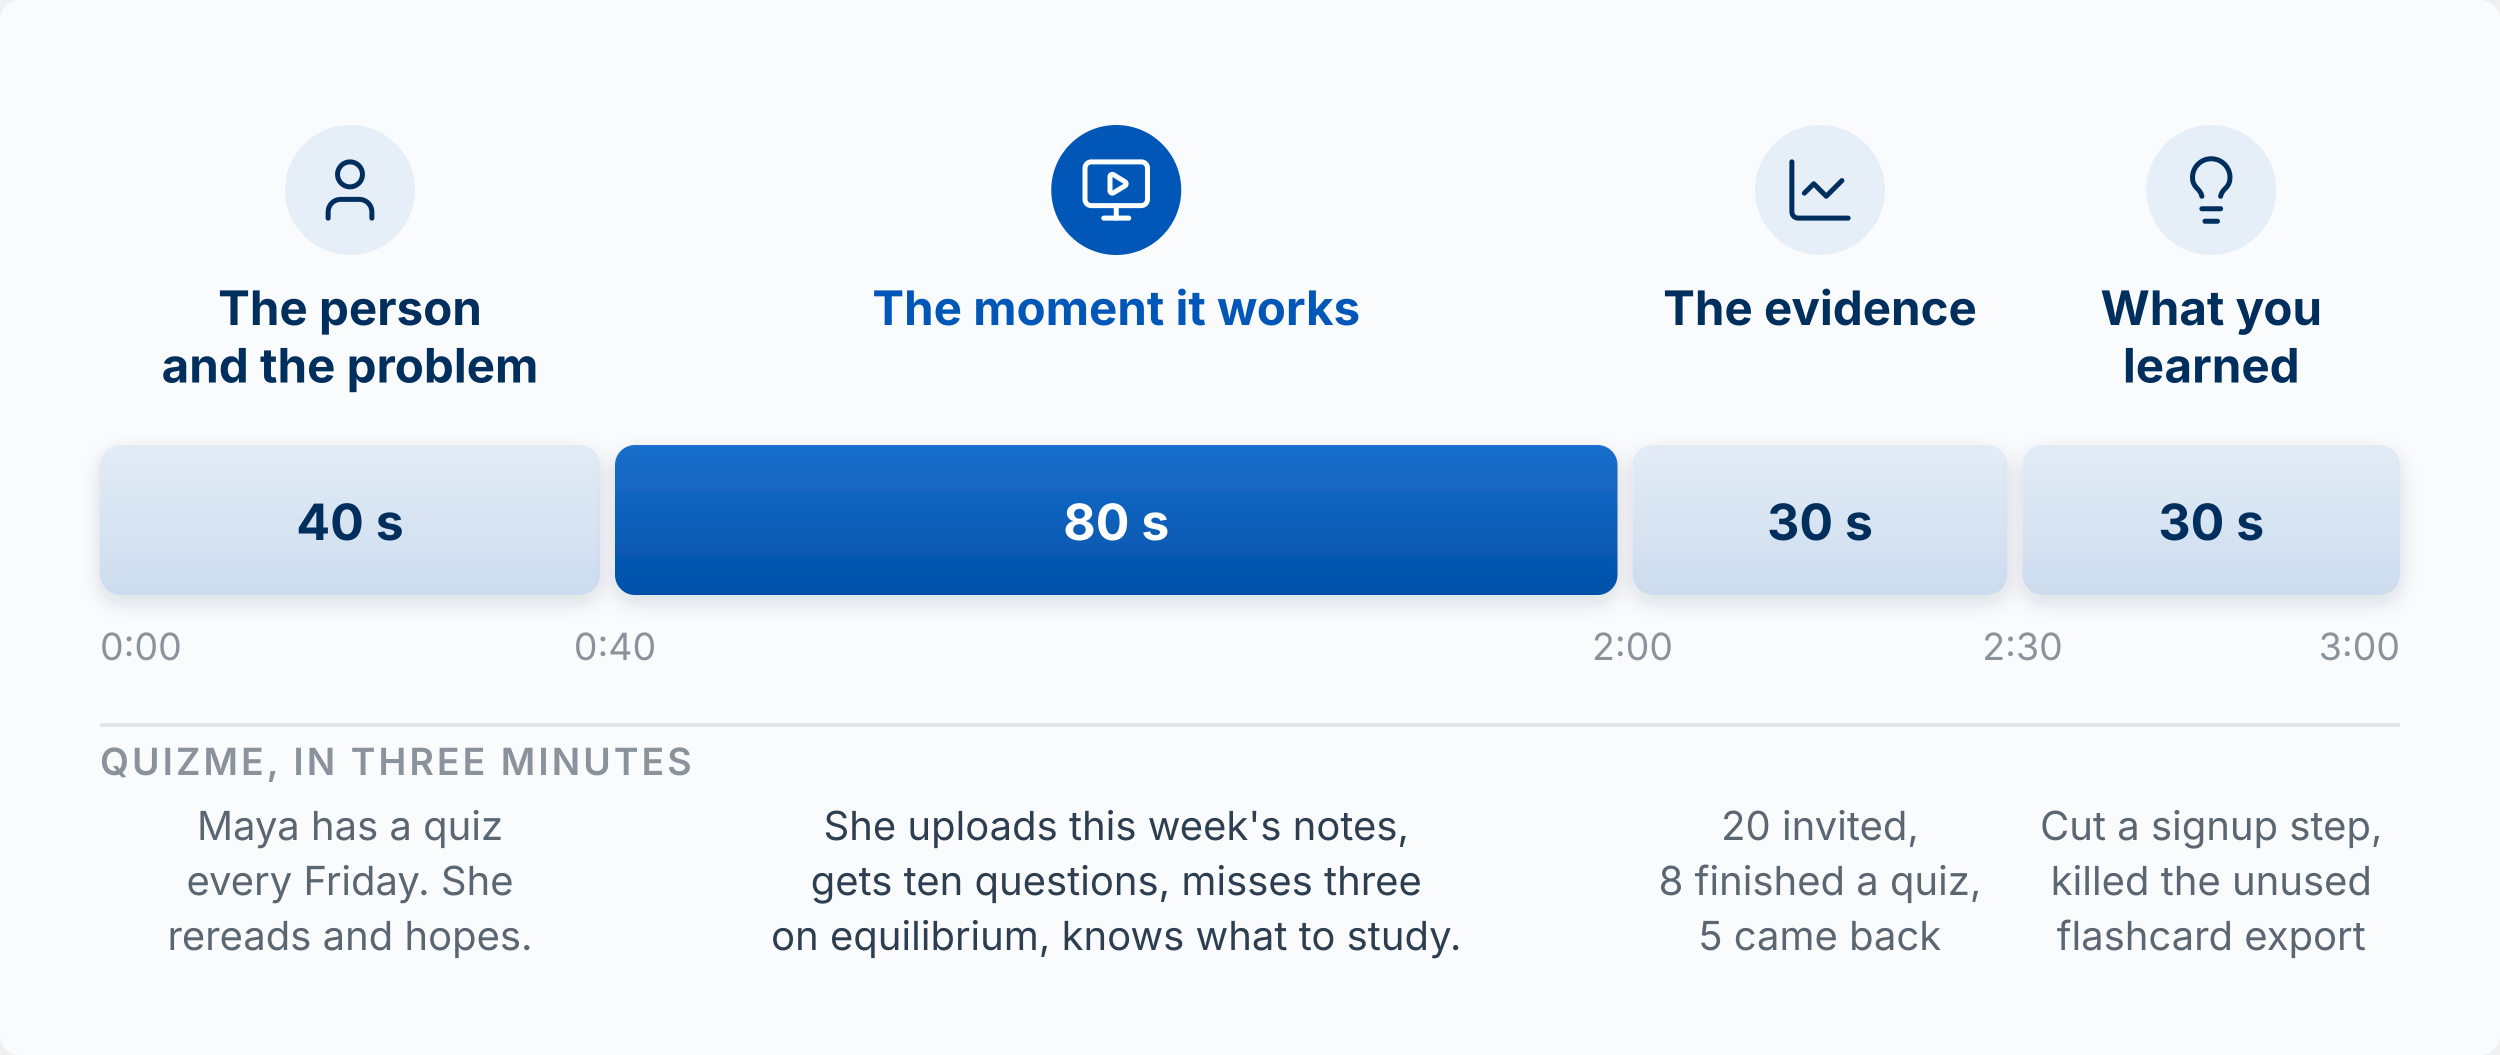
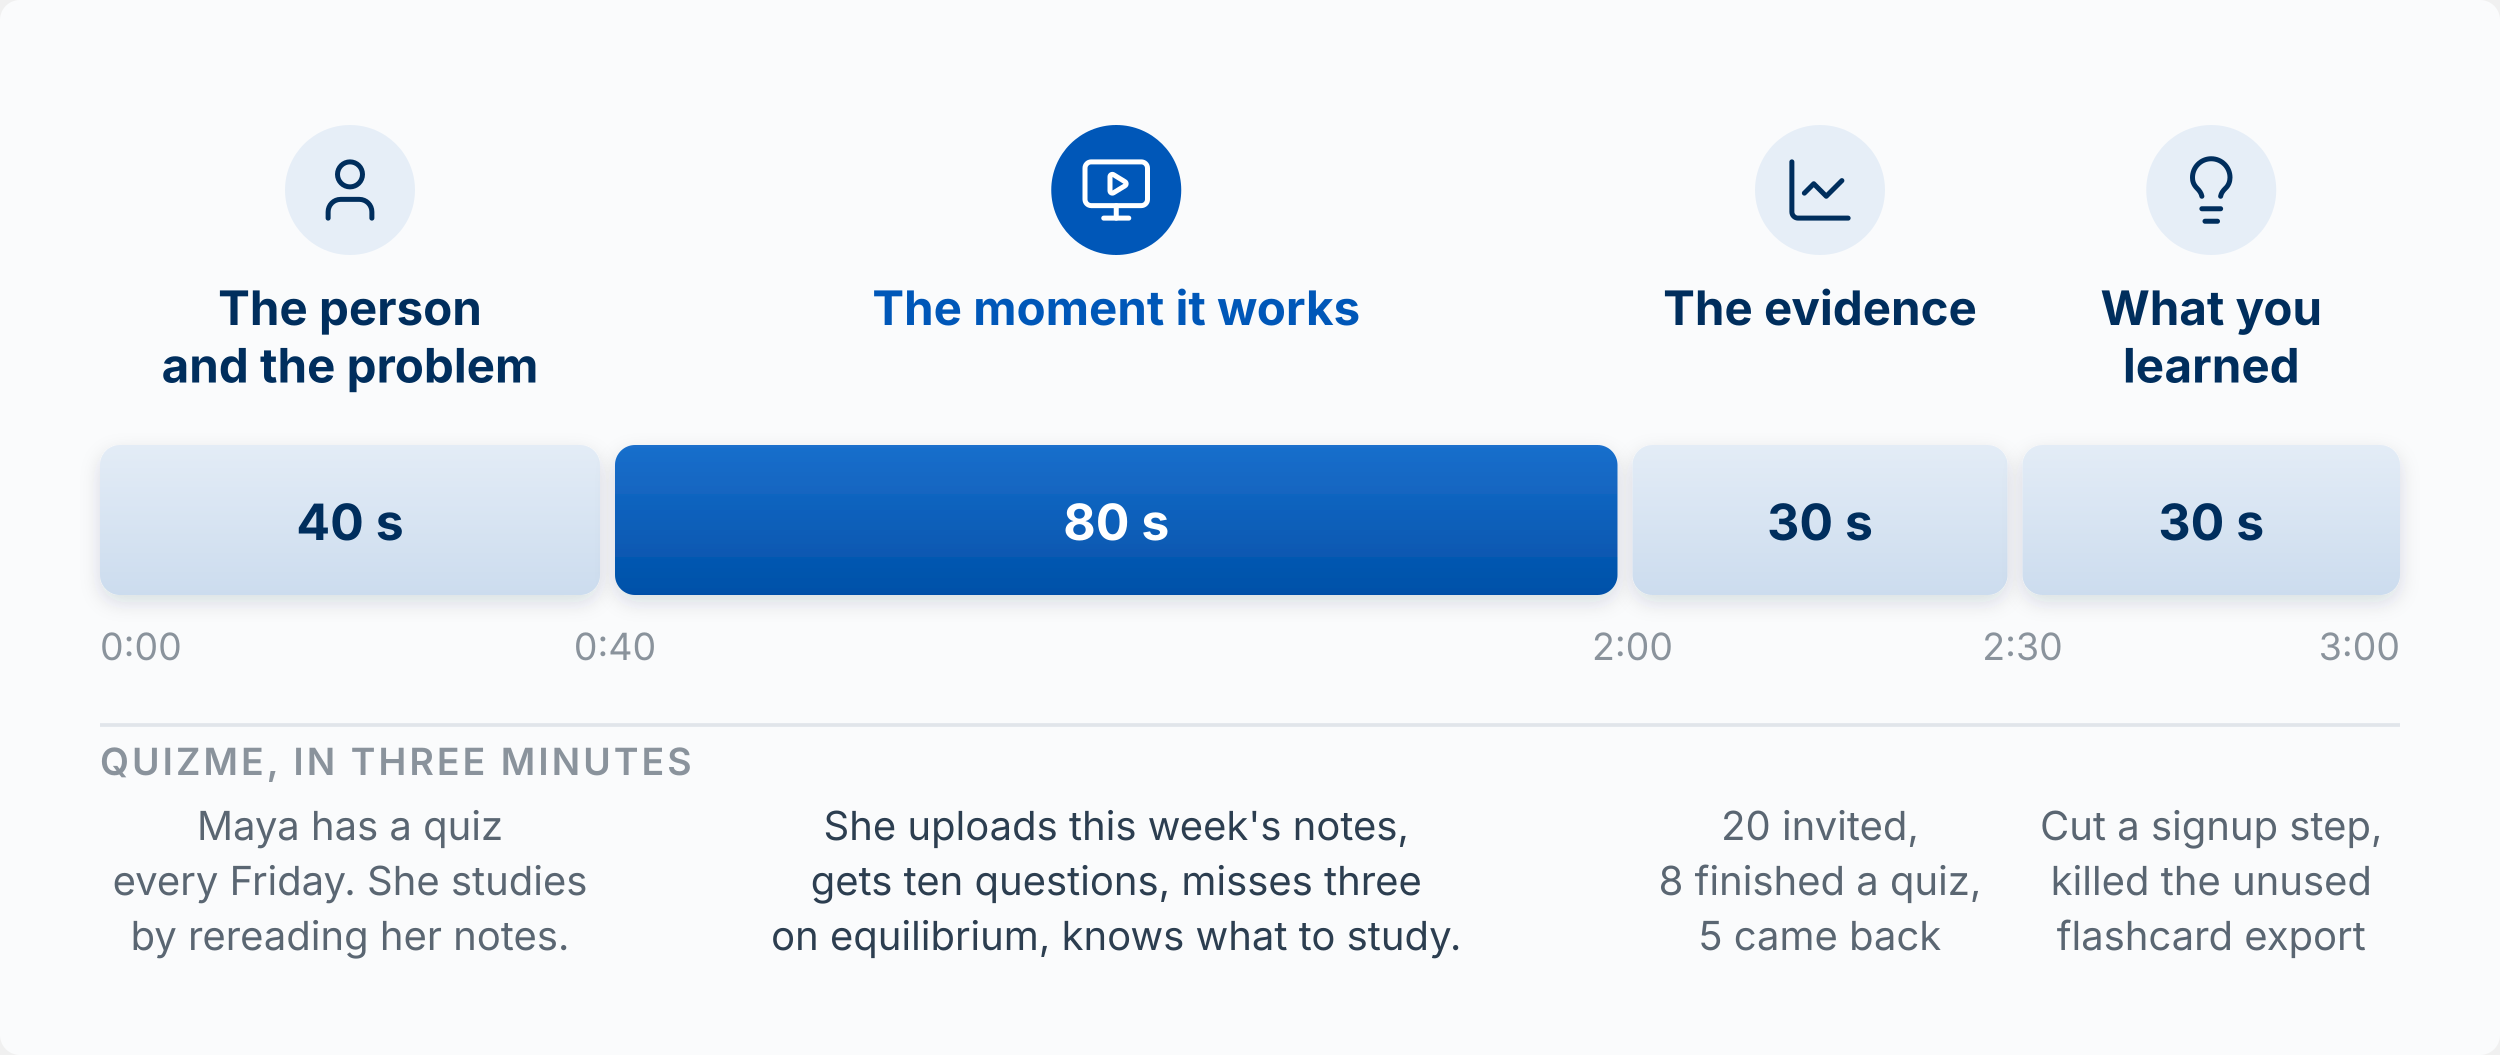
<svg xmlns="http://www.w3.org/2000/svg" viewBox="0 0 1000 422" role="img" font-family="Inter, 'Helvetica Neue', Helvetica, Arial, sans-serif">
  <defs>
    <linearGradient id="seg" x1="0" y1="0" x2="0" y2="1">
      <stop offset="0%" stop-color="#E3ECF6" />
      <stop offset="100%" stop-color="#CCDCEE" />
    </linearGradient>
    <linearGradient id="acc" x1="0" y1="0" x2="0" y2="1">
      <stop offset="0%" stop-color="#1A6FCC" />
      <stop offset="100%" stop-color="#0050A8" />
    </linearGradient>
    <filter id="sh" x="-10%" y="-30%" width="120%" height="170%">
      <feDropShadow dx="0" dy="3" stdDeviation="4" flood-color="#0A2E4D" flood-opacity="0.14" />
    </filter>
  </defs>
  <rect x="0" y="0" width="1000" height="422" rx="8" fill="#FAFBFC" />
  <g transform="translate(0,-74)">
    <circle cx="140.0" cy="150" r="26" fill="#E6EEF7" />
    <g transform="translate(125.0,135) scale(1.25)" fill="none" stroke="#002E5D" stroke-width="1.6" stroke-linecap="round" stroke-linejoin="round">
      <path d="M19 21v-2a4 4 0 0 0-4-4H9a4 4 0 0 0-4 4v2" />
      <circle cx="12" cy="7" r="4" />
    </g>
    <text x="140.0" y="204" text-anchor="middle" font-size="19" font-weight="700" fill="#002E5D">The person</text>
    <text x="140.0" y="227" text-anchor="middle" font-size="19" font-weight="700" fill="#002E5D">and the problem</text>
    <rect x="40" y="252" width="200" height="60" rx="8" fill="url(#seg)" filter="url(#sh)" />
    <text x="140.0" y="290" text-anchor="middle" font-size="20" font-weight="700" fill="#002E5D">40 s</text>
    <text x="140.0" y="410" text-anchor="middle" font-size="16" fill="#5A6672">Maya has a quiz</text>
-     <text x="140.0" y="432" text-anchor="middle" font-size="16" fill="#5A6672">every Friday. She</text>
-     <text x="140.0" y="454" text-anchor="middle" font-size="16" fill="#5A6672">rereads and hopes.</text>
+     <text x="140.0" y="432" text-anchor="middle" font-size="16" fill="#5A6672">every Friday. She studies</text>
+     <text x="140.0" y="454" text-anchor="middle" font-size="16" fill="#5A6672">by rereading her notes.</text>
    <circle cx="446.5" cy="150" r="26" fill="#0057B8" />
    <g transform="translate(431.5,135) scale(1.25)" fill="none" stroke="#FFFFFF" stroke-width="1.6" stroke-linecap="round" stroke-linejoin="round">
      <path d="M10 7.75a.75.75 0 0 1 1.142-.638l3.664 2.249a.75.75 0 0 1 0 1.278l-3.664 2.25a.75.75 0 0 1-1.142-.64z" />
      <path d="M12 17v4" />
      <path d="M8 21h8" />
      <rect x="2" y="3" width="20" height="14" rx="2" />
    </g>
    <text x="446.5" y="204" text-anchor="middle" font-size="19" font-weight="700" fill="#0057B8">The moment it works</text>
    <rect x="246" y="252" width="401" height="60" rx="8" fill="url(#acc)" filter="url(#sh)" />
    <text x="446.5" y="290" text-anchor="middle" font-size="20" font-weight="700" fill="#FFFFFF">80 s</text>
    <text x="446.5" y="410" text-anchor="middle" font-size="16" fill="#2C3E50">She uploads this week's notes,</text>
    <text x="446.5" y="432" text-anchor="middle" font-size="16" fill="#2C3E50">gets ten questions, misses three</text>
    <text x="446.5" y="454" text-anchor="middle" font-size="16" fill="#2C3E50">on equilibrium, knows what to study.</text>
    <circle cx="728.0" cy="150" r="26" fill="#E6EEF7" />
    <g transform="translate(713.0,135) scale(1.25)" fill="none" stroke="#002E5D" stroke-width="1.6" stroke-linecap="round" stroke-linejoin="round">
      <path d="M3 3v16a2 2 0 0 0 2 2h16" />
      <path d="m19 9-5 5-4-4-3 3" />
    </g>
    <text x="728.0" y="204" text-anchor="middle" font-size="19" font-weight="700" fill="#002E5D">The evidence</text>
    <rect x="653" y="252" width="150" height="60" rx="8" fill="url(#seg)" filter="url(#sh)" />
    <text x="728.0" y="290" text-anchor="middle" font-size="20" font-weight="700" fill="#002E5D">30 s</text>
    <text x="728.0" y="410" text-anchor="middle" font-size="16" fill="#5A6672">20 invited,</text>
    <text x="728.0" y="432" text-anchor="middle" font-size="16" fill="#5A6672">8 finished a quiz,</text>
    <text x="728.0" y="454" text-anchor="middle" font-size="16" fill="#5A6672">5 came back</text>
    <circle cx="884.5" cy="150" r="26" fill="#E6EEF7" />
    <g transform="translate(869.5,135) scale(1.25)" fill="none" stroke="#002E5D" stroke-width="1.6" stroke-linecap="round" stroke-linejoin="round">
      <path d="M15 14c.2-1 .7-1.7 1.5-2.5 1-.9 1.5-2.2 1.5-3.5A6 6 0 0 0 6 8c0 1 .2 2.2 1.5 3.5.7.7 1.3 1.5 1.5 2.5" />
      <path d="M9 18h6" />
      <path d="M10 22h4" />
    </g>
    <text x="884.5" y="204" text-anchor="middle" font-size="19" font-weight="700" fill="#002E5D">What you</text>
    <text x="884.5" y="227" text-anchor="middle" font-size="19" font-weight="700" fill="#002E5D">learned</text>
    <rect x="809" y="252" width="151" height="60" rx="8" fill="url(#seg)" filter="url(#sh)" />
    <text x="884.5" y="290" text-anchor="middle" font-size="20" font-weight="700" fill="#002E5D">30 s</text>
    <text x="884.5" y="410" text-anchor="middle" font-size="16" fill="#5A6672">Cut a signup step,</text>
    <text x="884.5" y="432" text-anchor="middle" font-size="16" fill="#5A6672">killed the unused</text>
    <text x="884.5" y="454" text-anchor="middle" font-size="16" fill="#5A6672">flashcard export</text>
    <text x="40" y="338" text-anchor="start" font-size="15" fill="#8A939C">0:00</text>
    <text x="246" y="338" text-anchor="middle" font-size="15" fill="#8A939C">0:40</text>
    <text x="653" y="338" text-anchor="middle" font-size="15" fill="#8A939C">2:00</text>
    <text x="809" y="338" text-anchor="middle" font-size="15" fill="#8A939C">2:30</text>
    <text x="960" y="338" text-anchor="end" font-size="15" fill="#8A939C">3:00</text>
    <line x1="40" y1="364" x2="960" y2="364" stroke="#E1E5EA" stroke-width="1.5" />
    <text x="40" y="384" font-size="15" font-weight="600" letter-spacing="1.2" fill="#8A939C">QUIZME, IN THREE MINUTES</text>
  </g>
</svg>
